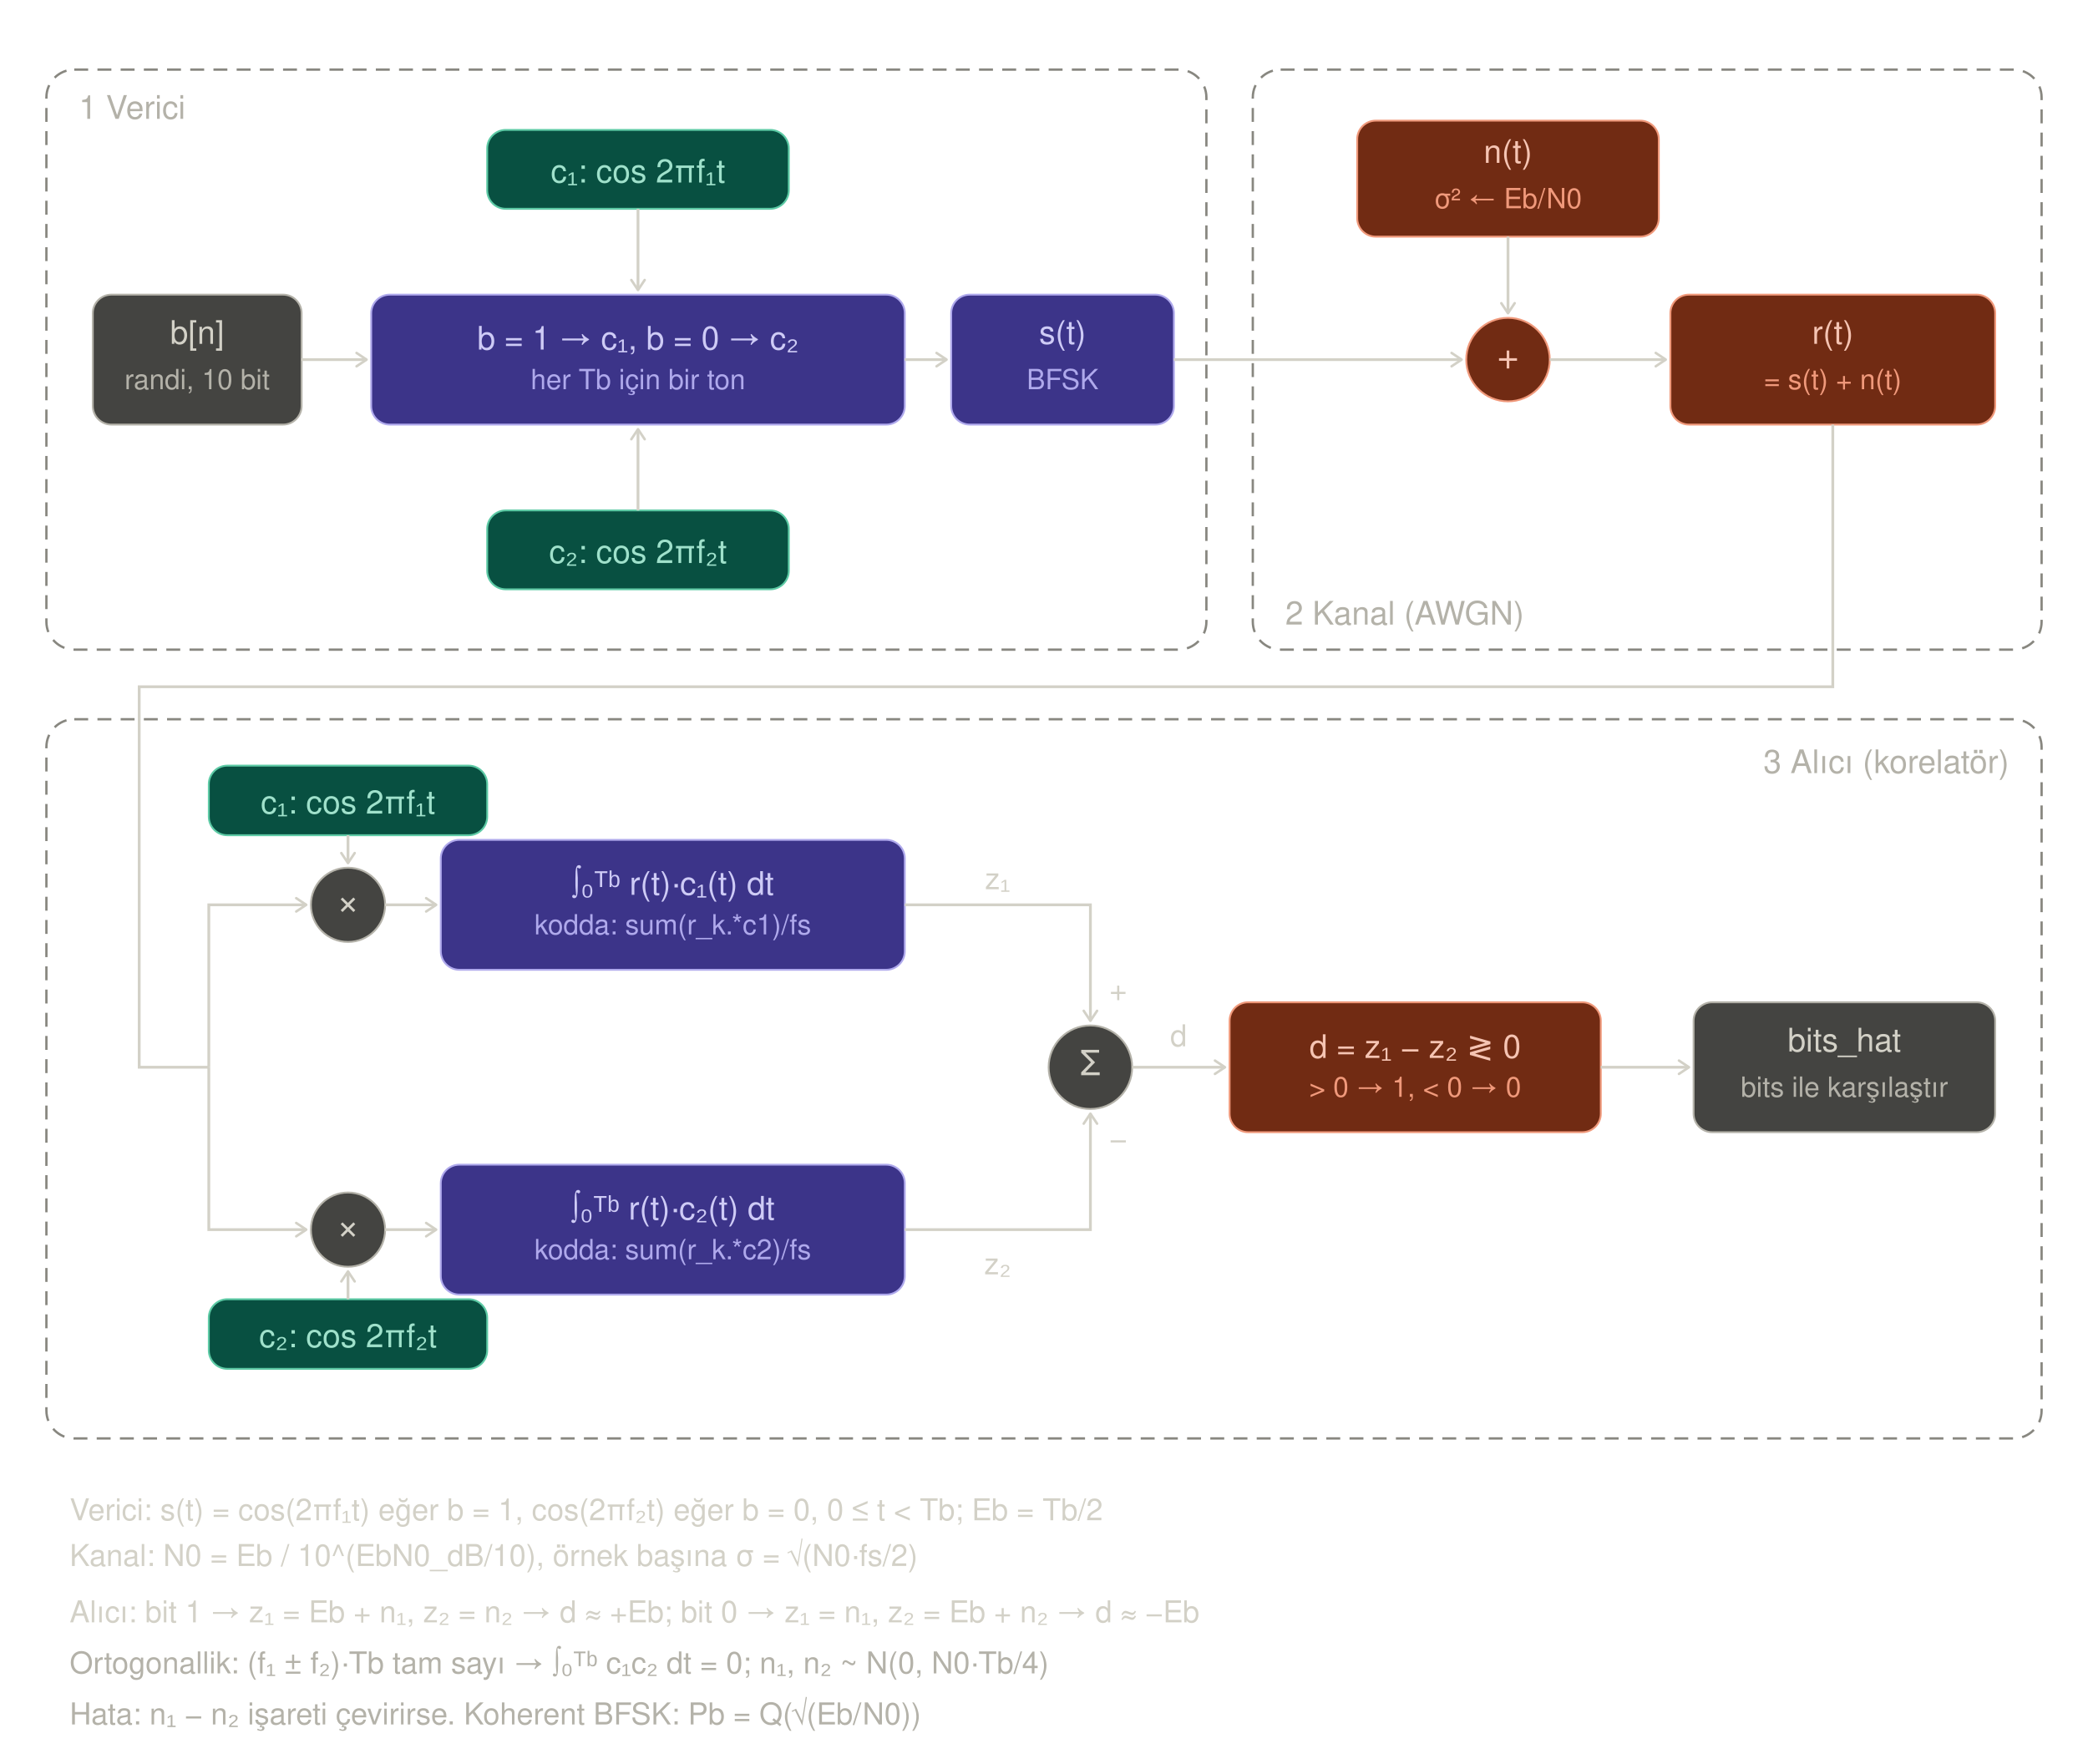
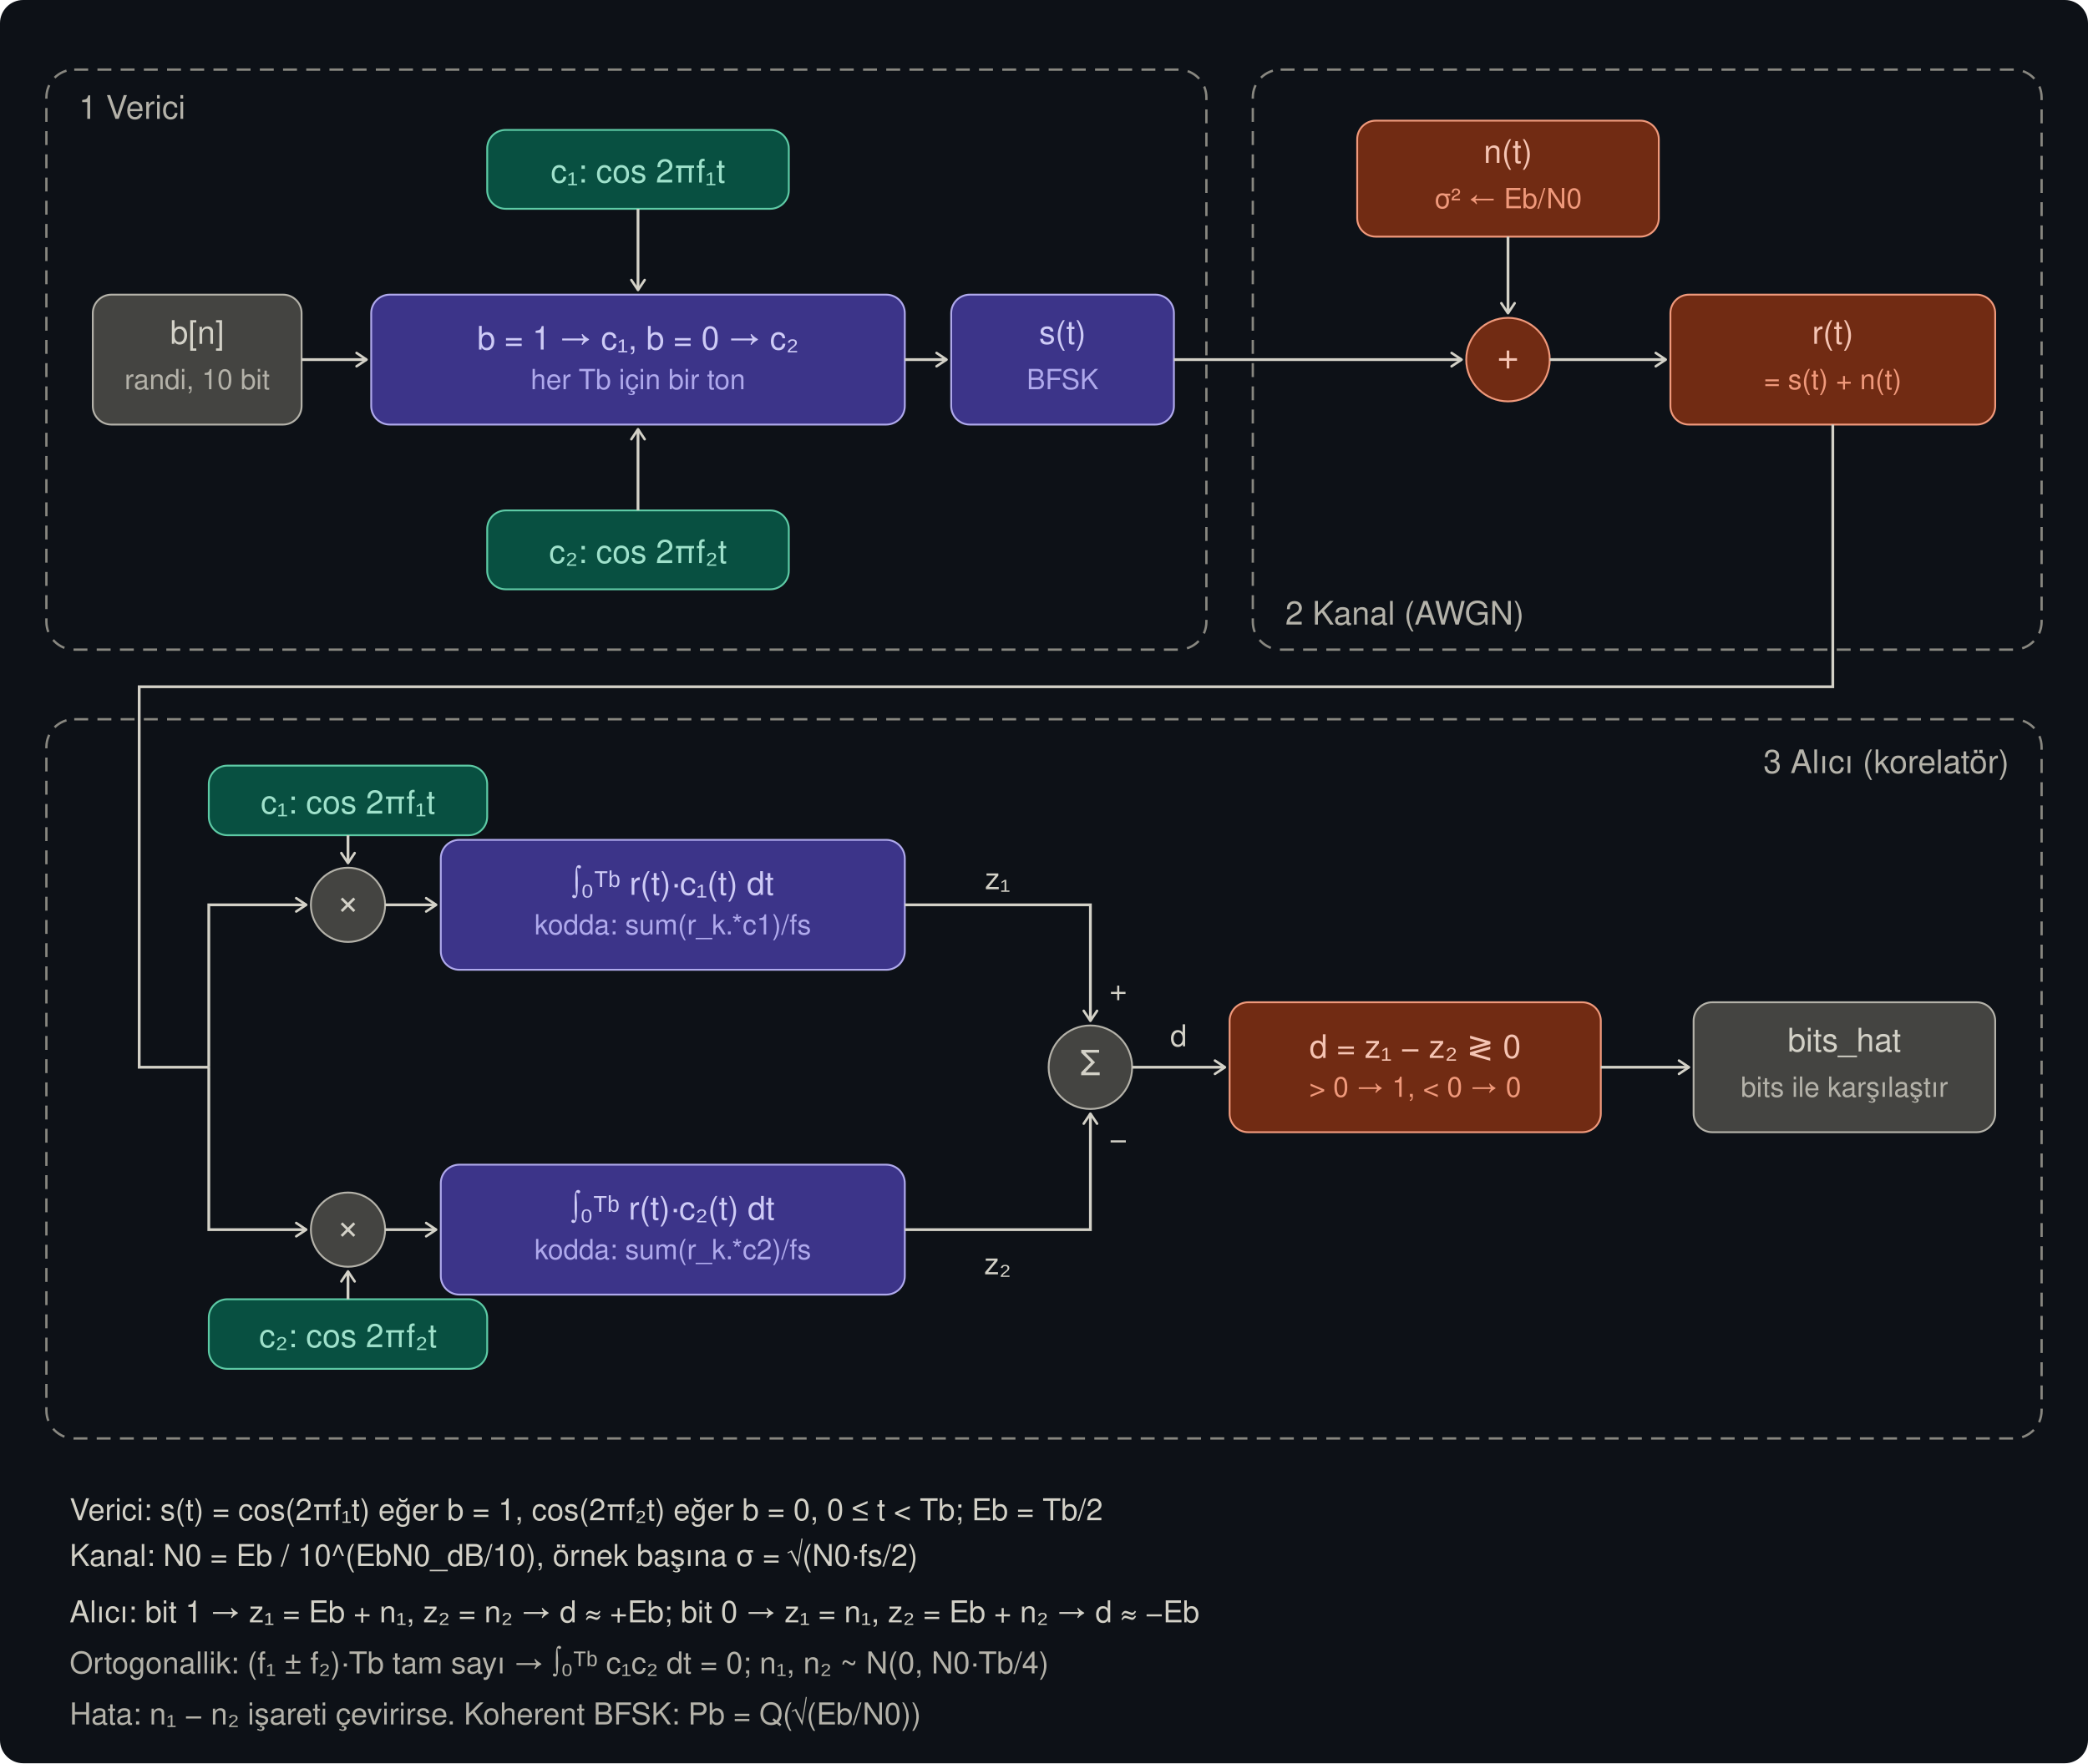
<svg xmlns="http://www.w3.org/2000/svg" width="900" height="760" viewBox="0 0 900 760" role="img" font-family="Helvetica, Arial, sans-serif">
  <defs>
    <marker id="arrow" viewBox="0 0 10 10" refX="8" refY="5" markerWidth="6" markerHeight="6" orient="auto-start-reverse">
      <path d="M2 1L8 5L2 9" fill="none" stroke="#D3D1C7" stroke-width="1.5" stroke-linecap="round" stroke-linejoin="round" />
    </marker>
  </defs>
+   <rect x="0" y="0" width="900" height="760" fill="#0d1117" rx="10" />
  <rect x="20" y="30" width="500" height="250" rx="12" fill="none" stroke="#888780" stroke-width="1" stroke-dasharray="6 4" />
  <text x="34" y="48" font-size="14" font-weight="500" fill="#B4B2A9" text-anchor="start" dominant-baseline="central">1  Verici</text>
  <rect x="40" y="127" width="90" height="56" rx="8" fill="#444441" stroke="#B4B2A9" stroke-width="0.8" />
  <text x="85.0" y="145.0" font-size="14" font-weight="500" fill="#D3D1C7" text-anchor="middle" dominant-baseline="central">b[n]</text>
  <text x="85.0" y="165.0" font-size="12" font-weight="400" fill="#B4B2A9" text-anchor="middle" dominant-baseline="central">randi, 10 bit</text>
  <path d="M130 155 L158 155" fill="none" stroke="#D3D1C7" stroke-width="1.2" marker-end="url(#arrow)" />
  <rect x="210" y="56" width="130" height="34" rx="8" fill="#085041" stroke="#5DCAA5" stroke-width="0.8" />
  <text x="275.0" y="73.0" font-size="14" font-weight="500" fill="#9FE1CB" text-anchor="middle" dominant-baseline="central">c₁: cos 2πf₁t</text>
  <path d="M275 90 L275 125" fill="none" stroke="#D3D1C7" stroke-width="1.2" marker-end="url(#arrow)" />
  <rect x="210" y="220" width="130" height="34" rx="8" fill="#085041" stroke="#5DCAA5" stroke-width="0.8" />
  <text x="275.0" y="237.0" font-size="14" font-weight="500" fill="#9FE1CB" text-anchor="middle" dominant-baseline="central">c₂: cos 2πf₂t</text>
  <path d="M275 220 L275 185" fill="none" stroke="#D3D1C7" stroke-width="1.2" marker-end="url(#arrow)" />
  <rect x="160" y="127" width="230" height="56" rx="8" fill="#3C3489" stroke="#AFA9EC" stroke-width="0.8" />
  <text x="275.0" y="145.0" font-size="14" font-weight="500" fill="#CECBF6" text-anchor="middle" dominant-baseline="central">b = 1 → c₁,   b = 0 → c₂</text>
  <text x="275.0" y="165.0" font-size="12" font-weight="400" fill="#AFA9EC" text-anchor="middle" dominant-baseline="central">her Tb için bir ton</text>
  <path d="M390 155 L408 155" fill="none" stroke="#D3D1C7" stroke-width="1.2" marker-end="url(#arrow)" />
  <rect x="410" y="127" width="96" height="56" rx="8" fill="#3C3489" stroke="#AFA9EC" stroke-width="0.8" />
  <text x="458.0" y="145.0" font-size="14" font-weight="500" fill="#CECBF6" text-anchor="middle" dominant-baseline="central">s(t)</text>
  <text x="458.0" y="165.0" font-size="12" font-weight="400" fill="#AFA9EC" text-anchor="middle" dominant-baseline="central">BFSK</text>
  <rect x="540" y="30" width="340" height="250" rx="12" fill="none" stroke="#888780" stroke-width="1" stroke-dasharray="6 4" />
  <text x="554" y="266" font-size="14" font-weight="500" fill="#B4B2A9" text-anchor="start" dominant-baseline="central">2  Kanal (AWGN)</text>
  <path d="M506 155 L630 155" fill="none" stroke="#D3D1C7" stroke-width="1.2" marker-end="url(#arrow)" />
  <rect x="585" y="52" width="130" height="50" rx="8" fill="#712B13" stroke="#F0997B" stroke-width="0.8" />
  <text x="650.0" y="67.0" font-size="14" font-weight="500" fill="#F5C4B3" text-anchor="middle" dominant-baseline="central">n(t)</text>
  <text x="650.0" y="87.0" font-size="12" font-weight="400" fill="#F0997B" text-anchor="middle" dominant-baseline="central">σ² ← Eb/N0</text>
  <path d="M650 102 L650 135" fill="none" stroke="#D3D1C7" stroke-width="1.2" marker-end="url(#arrow)" />
  <circle cx="650" cy="155" r="18" fill="#712B13" stroke="#F0997B" stroke-width="0.8" />
  <text x="650" y="155" font-size="16" font-weight="400" fill="#F5C4B3" text-anchor="middle" dominant-baseline="central">+</text>
  <path d="M668 155 L718 155" fill="none" stroke="#D3D1C7" stroke-width="1.2" marker-end="url(#arrow)" />
  <rect x="720" y="127" width="140" height="56" rx="8" fill="#712B13" stroke="#F0997B" stroke-width="0.8" />
  <text x="790.0" y="145.0" font-size="14" font-weight="500" fill="#F5C4B3" text-anchor="middle" dominant-baseline="central">r(t)</text>
  <text x="790.0" y="165.0" font-size="12" font-weight="400" fill="#F0997B" text-anchor="middle" dominant-baseline="central">= s(t) + n(t)</text>
  <path d="M790 183 L790 296 L60 296 L60 460 L90 460" fill="none" stroke="#D3D1C7" stroke-width="1.2" />
  <rect x="20" y="310" width="860" height="310" rx="12" fill="none" stroke="#888780" stroke-width="1" stroke-dasharray="6 4" />
  <text x="866" y="330" font-size="14" font-weight="500" fill="#B4B2A9" text-anchor="end" dominant-baseline="central">3  Alıcı (korelatör)</text>
  <path d="M90 460 L90 390 L132 390" fill="none" stroke="#D3D1C7" stroke-width="1.2" marker-end="url(#arrow)" />
  <path d="M90 460 L90 530 L132 530" fill="none" stroke="#D3D1C7" stroke-width="1.2" marker-end="url(#arrow)" />
  <rect x="90" y="330" width="120" height="30" rx="8" fill="#085041" stroke="#5DCAA5" stroke-width="0.8" />
  <text x="150.0" y="345.0" font-size="14" font-weight="500" fill="#9FE1CB" text-anchor="middle" dominant-baseline="central">c₁: cos 2πf₁t</text>
  <path d="M150 360 L150 372" fill="none" stroke="#D3D1C7" stroke-width="1.2" marker-end="url(#arrow)" />
  <rect x="90" y="560" width="120" height="30" rx="8" fill="#085041" stroke="#5DCAA5" stroke-width="0.8" />
  <text x="150.0" y="575.0" font-size="14" font-weight="500" fill="#9FE1CB" text-anchor="middle" dominant-baseline="central">c₂: cos 2πf₂t</text>
  <path d="M150 560 L150 548" fill="none" stroke="#D3D1C7" stroke-width="1.2" marker-end="url(#arrow)" />
  <circle cx="150" cy="390" r="16" fill="#444441" stroke="#B4B2A9" stroke-width="0.8" />
  <text x="150" y="390" font-size="16" font-weight="400" fill="#D3D1C7" text-anchor="middle" dominant-baseline="central">×</text>
  <circle cx="150" cy="530" r="16" fill="#444441" stroke="#B4B2A9" stroke-width="0.8" />
  <text x="150" y="530" font-size="16" font-weight="400" fill="#D3D1C7" text-anchor="middle" dominant-baseline="central">×</text>
  <path d="M166 390 L188 390" fill="none" stroke="#D3D1C7" stroke-width="1.2" marker-end="url(#arrow)" />
  <path d="M166 530 L188 530" fill="none" stroke="#D3D1C7" stroke-width="1.2" marker-end="url(#arrow)" />
  <rect x="190" y="362" width="200" height="56" rx="8" fill="#3C3489" stroke="#AFA9EC" stroke-width="0.8" />
  <text x="290.0" y="380.0" font-size="14" font-weight="500" fill="#CECBF6" text-anchor="middle" dominant-baseline="central">∫₀ᵀᵇ r(t)·c₁(t) dt</text>
  <text x="290.0" y="400.0" font-size="12" font-weight="400" fill="#AFA9EC" text-anchor="middle" dominant-baseline="central">kodda: sum(r_k.*c1)/fs</text>
  <rect x="190" y="502" width="200" height="56" rx="8" fill="#3C3489" stroke="#AFA9EC" stroke-width="0.8" />
  <text x="290.0" y="520.0" font-size="14" font-weight="500" fill="#CECBF6" text-anchor="middle" dominant-baseline="central">∫₀ᵀᵇ r(t)·c₂(t) dt</text>
  <text x="290.0" y="540.0" font-size="12" font-weight="400" fill="#AFA9EC" text-anchor="middle" dominant-baseline="central">kodda: sum(r_k.*c2)/fs</text>
  <path d="M390 390 L470 390 L470 440" fill="none" stroke="#D3D1C7" stroke-width="1.2" marker-end="url(#arrow)" />
  <path d="M390 530 L470 530 L470 480" fill="none" stroke="#D3D1C7" stroke-width="1.2" marker-end="url(#arrow)" />
  <text x="430" y="378" font-size="13" font-weight="500" fill="#D3D1C7" text-anchor="middle" dominant-baseline="central">z₁</text>
  <text x="430" y="544" font-size="13" font-weight="500" fill="#D3D1C7" text-anchor="middle" dominant-baseline="central">z₂</text>
  <text x="482" y="428" font-size="13" font-weight="400" fill="#D3D1C7" text-anchor="middle" dominant-baseline="central">+</text>
  <text x="482" y="492" font-size="13" font-weight="400" fill="#D3D1C7" text-anchor="middle" dominant-baseline="central">−</text>
  <circle cx="470" cy="460" r="18" fill="#444441" stroke="#B4B2A9" stroke-width="0.8" />
  <text x="470" y="460" font-size="15" font-weight="400" fill="#D3D1C7" text-anchor="middle" dominant-baseline="central">Σ</text>
  <path d="M488 460 L528 460" fill="none" stroke="#D3D1C7" stroke-width="1.2" marker-end="url(#arrow)" />
  <text x="508" y="448" font-size="13" font-weight="500" fill="#D3D1C7" text-anchor="middle" dominant-baseline="central">d</text>
  <rect x="530" y="432" width="160" height="56" rx="8" fill="#712B13" stroke="#F0997B" stroke-width="0.8" />
  <text x="610.0" y="450.0" font-size="14" font-weight="500" fill="#F5C4B3" text-anchor="middle" dominant-baseline="central">d = z₁ − z₂ ≷ 0</text>
  <text x="610.0" y="470.0" font-size="12" font-weight="400" fill="#F0997B" text-anchor="middle" dominant-baseline="central">&gt; 0 → 1,  &lt; 0 → 0</text>
  <path d="M690 460 L728 460" fill="none" stroke="#D3D1C7" stroke-width="1.2" marker-end="url(#arrow)" />
  <rect x="730" y="432" width="130" height="56" rx="8" fill="#444441" stroke="#B4B2A9" stroke-width="0.8" />
  <text x="795.0" y="450.0" font-size="14" font-weight="500" fill="#D3D1C7" text-anchor="middle" dominant-baseline="central">bits_hat</text>
  <text x="795.0" y="470.0" font-size="12" font-weight="400" fill="#B4B2A9" text-anchor="middle" dominant-baseline="central">bits ile karşılaştır</text>
  <text x="30" y="650" font-size="13" font-weight="400" fill="#D3D1C7" text-anchor="start" dominant-baseline="central">Verici:  s(t) = cos(2πf₁t) eğer b = 1,  cos(2πf₂t) eğer b = 0,  0 ≤ t &lt; Tb;   Eb = Tb/2</text>
  <text x="30" y="672" font-size="13" font-weight="400" fill="#D3D1C7" text-anchor="start" dominant-baseline="central">Kanal:  N0 = Eb / 10^(EbN0_dB/10),  örnek başına σ = √(N0·fs/2)</text>
  <text x="30" y="694" font-size="13" font-weight="400" fill="#D3D1C7" text-anchor="start" dominant-baseline="central">Alıcı:  bit 1 → z₁ = Eb + n₁, z₂ = n₂ → d ≈ +Eb;   bit 0 → z₁ = n₁, z₂ = Eb + n₂ → d ≈ −Eb</text>
  <text x="30" y="716" font-size="13" font-weight="400" fill="#B4B2A9" text-anchor="start" dominant-baseline="central">Ortogonallik: (f₁ ± f₂)·Tb tam sayı → ∫₀ᵀᵇ c₁c₂ dt = 0;   n₁, n₂ ~ N(0, N0·Tb/4)</text>
  <text x="30" y="738" font-size="13" font-weight="400" fill="#B4B2A9" text-anchor="start" dominant-baseline="central">Hata: n₁ − n₂ işareti çevirirse.   Koherent BFSK: Pb = Q(√(Eb/N0))</text>
</svg>
